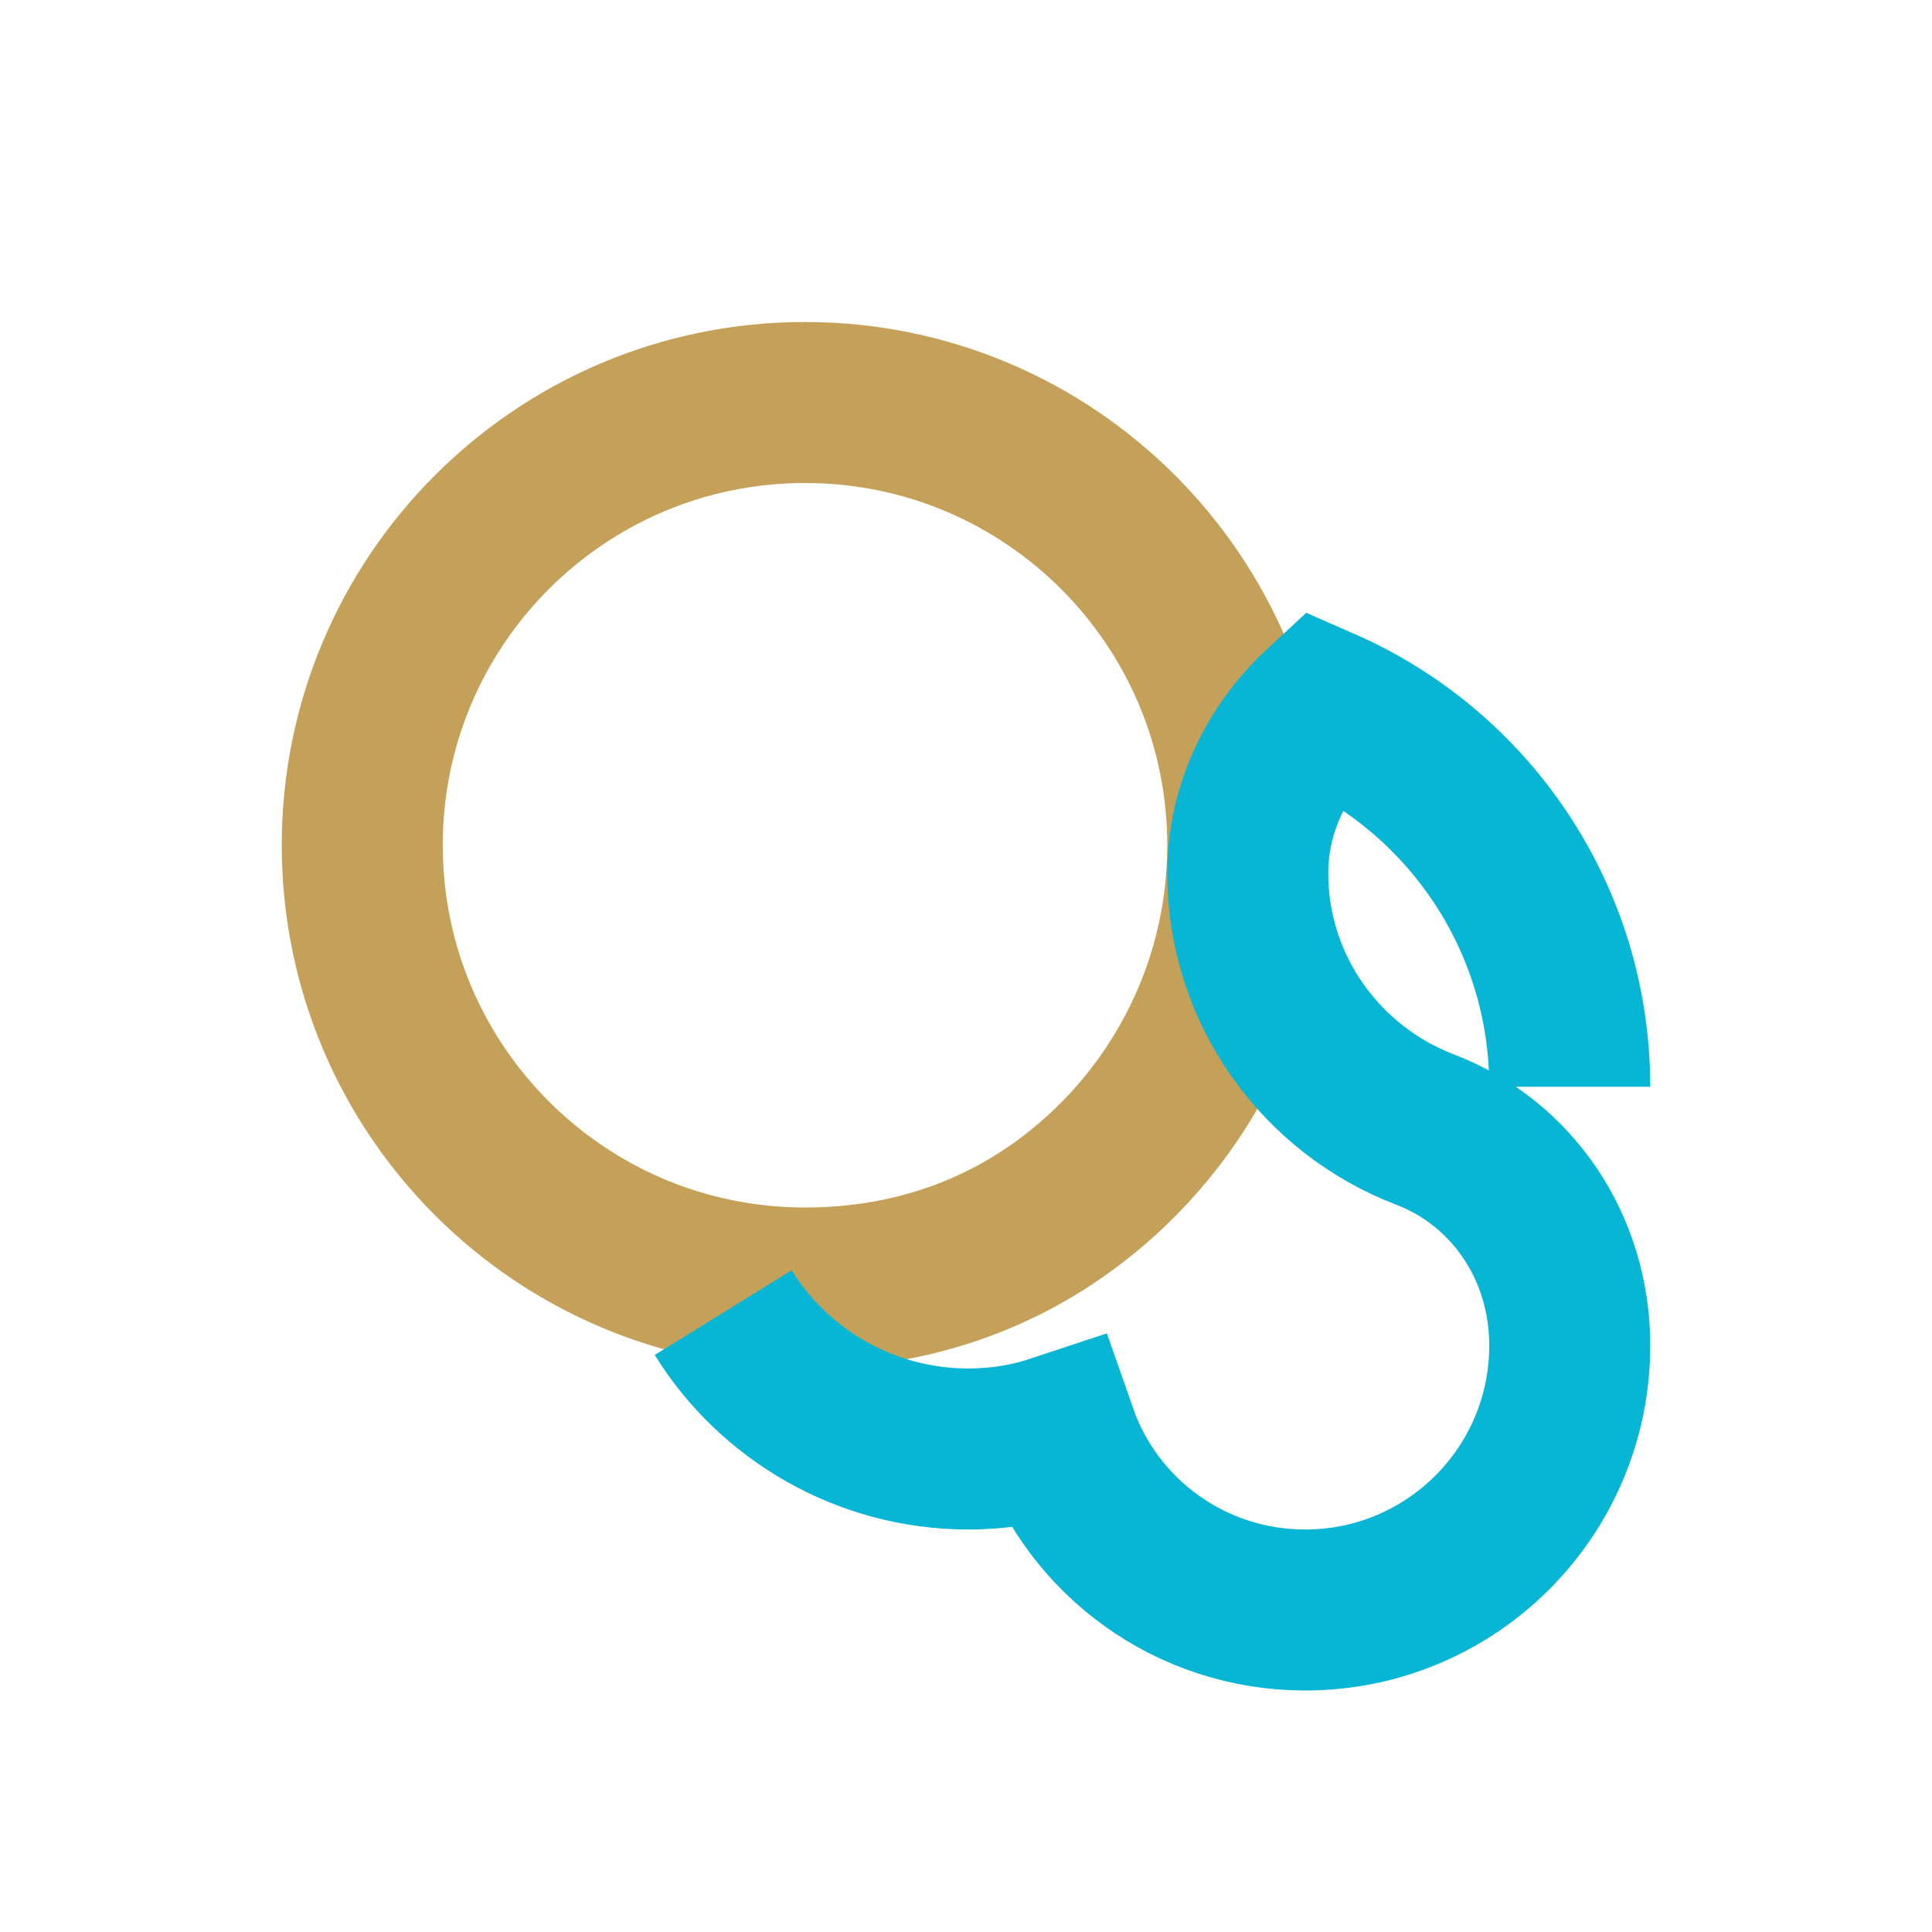
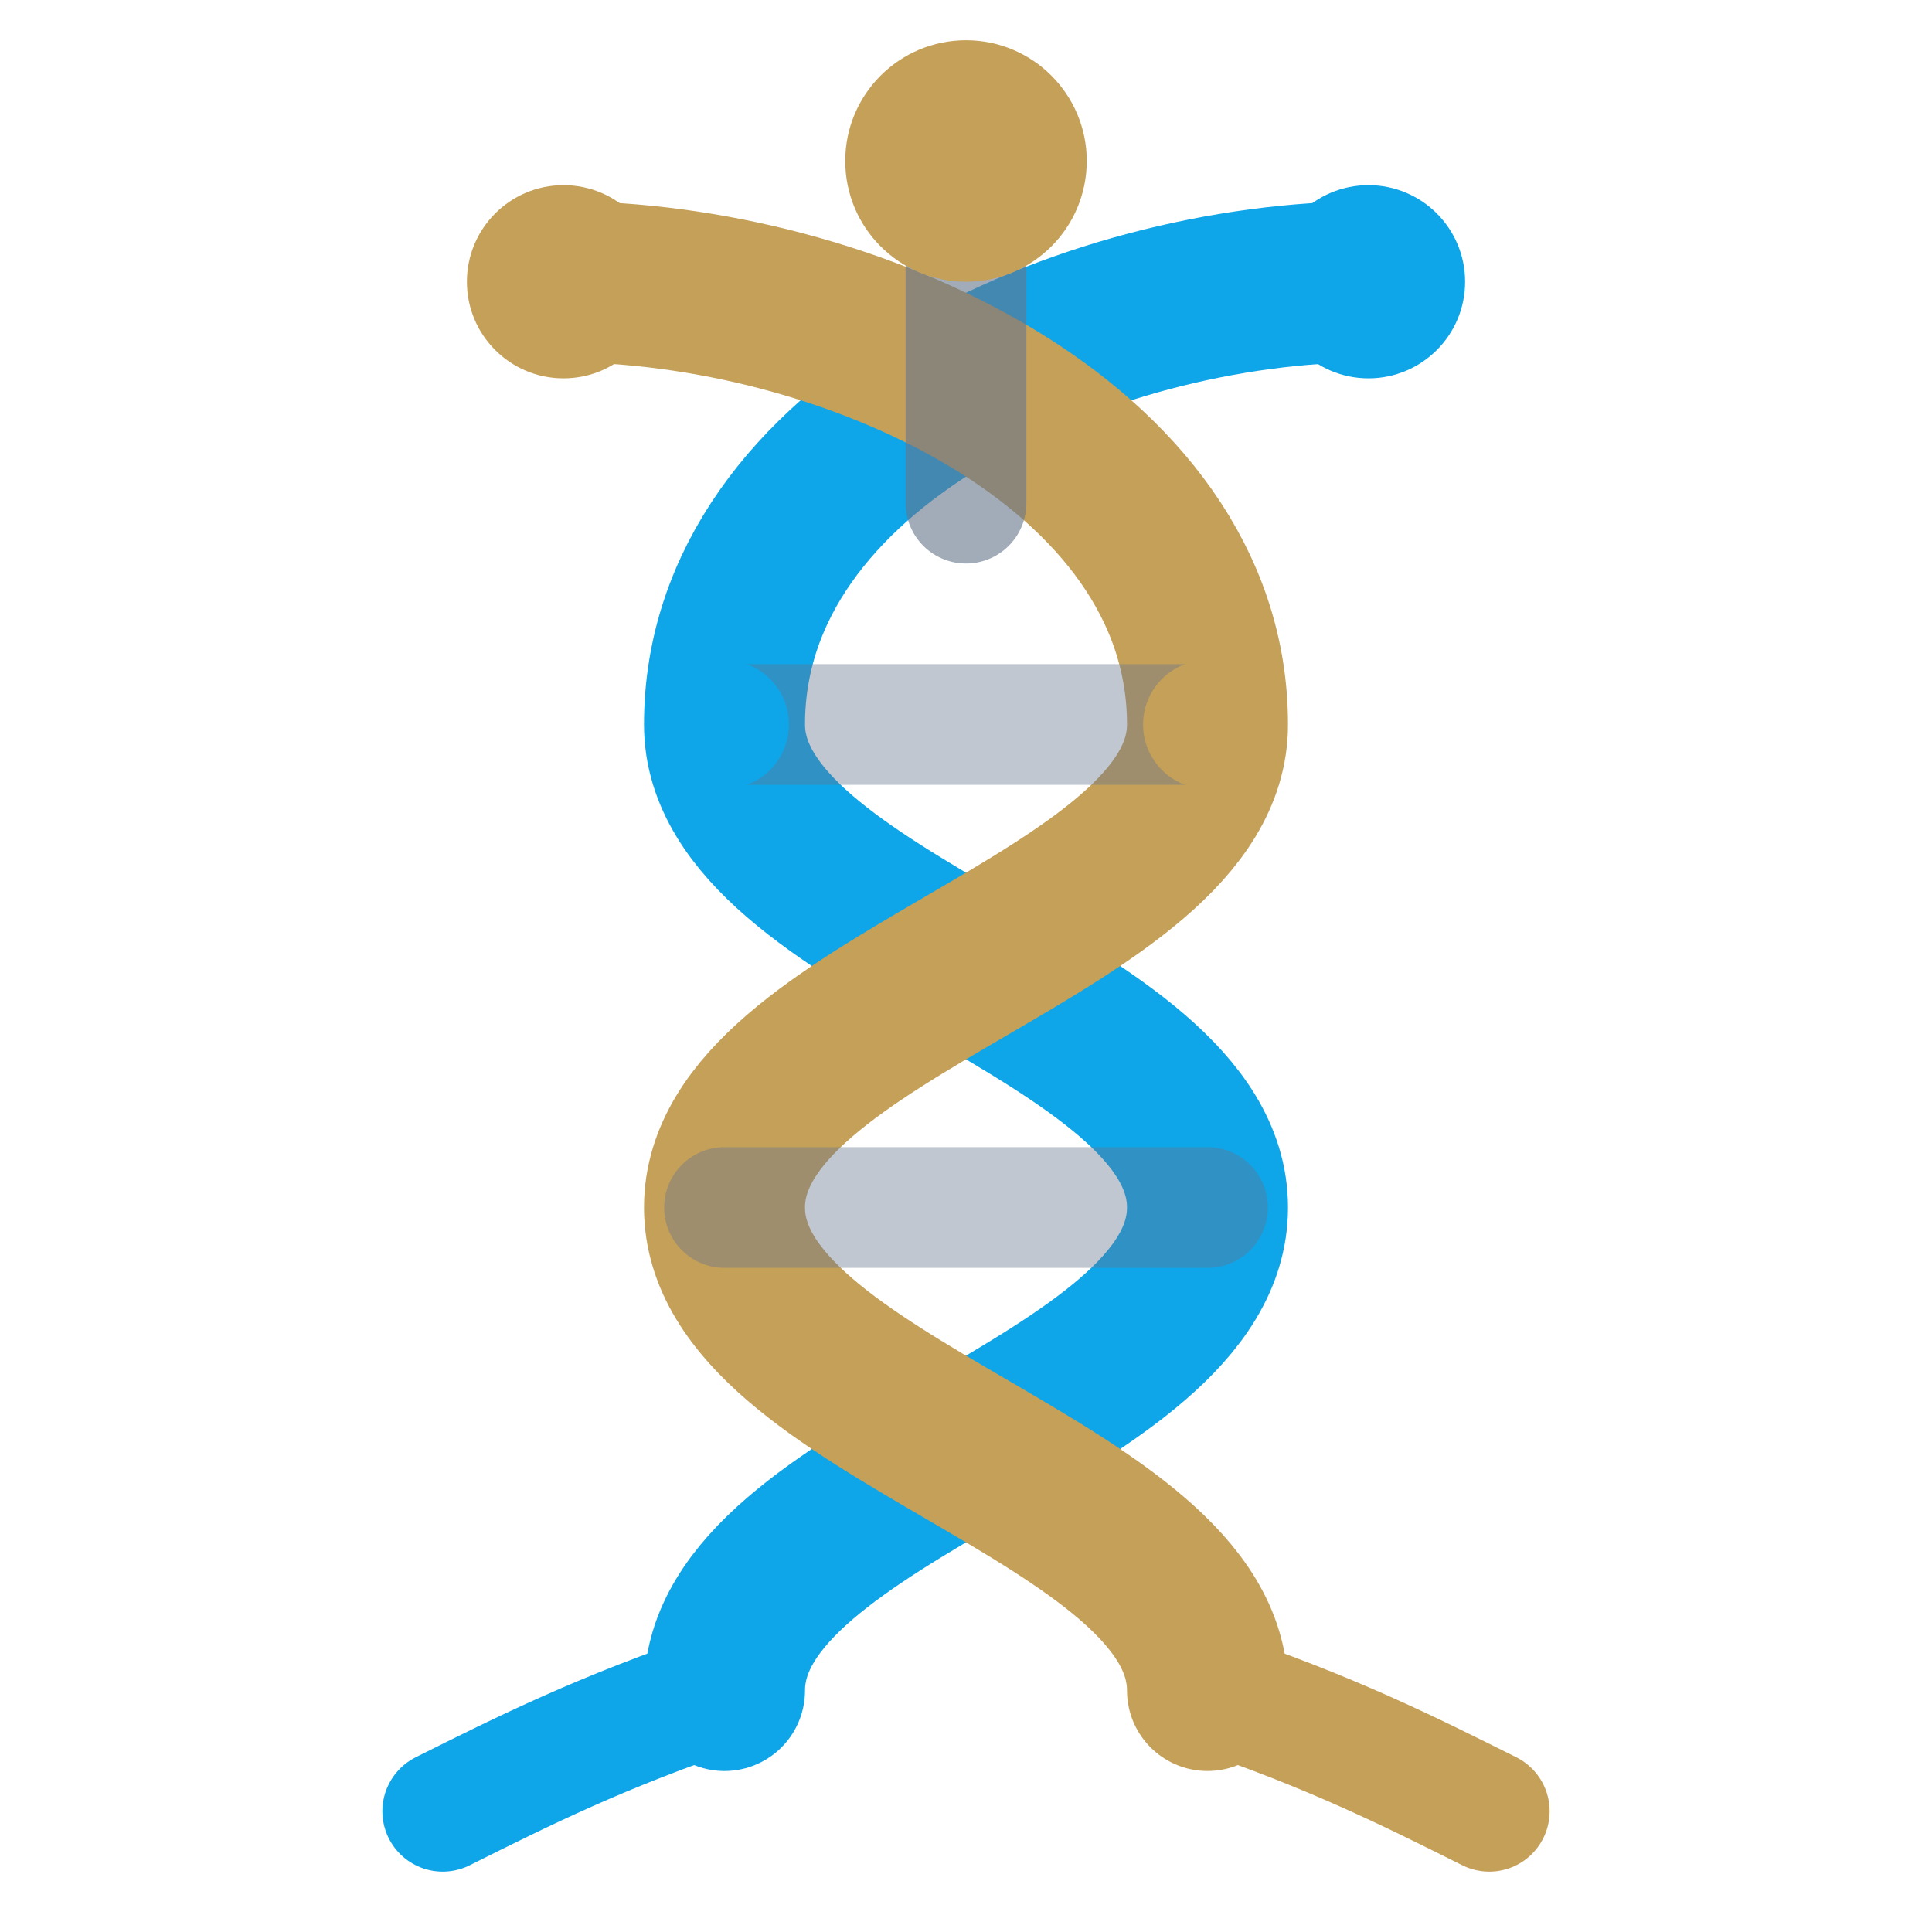
- <svg xmlns="http://www.w3.org/2000/svg" viewBox="0 0 24 24" fill="none" stroke="#C5A059" stroke-width="2">
-   <path d="M4.5 10.5C4.5 7.462 6.962 5 10 5C13.038 5 15.5 7.462 15.5 10.5C15.5 12.355 14.582 14.004 13.182 15.006C12.286 15.648 11.206 16 10 16C6.962 16 4.5 13.538 4.5 10.5Z" />
-   <path d="M19.5 13.5C19.5 11.393 18.233 9.582 16.425 8.791C15.865 9.309 15.5 10.038 15.5 10.846C15.5 12.3 16.417 13.541 17.703 14.032C18.776 14.443 19.5 15.485 19.5 16.714C19.5 18.529 18.029 20 16.214 20C14.79 20 13.576 19.095 13.131 17.823C12.788 17.937 12.417 18 12.03 18C10.748 18 9.611 17.32 8.984 16.306" stroke="#06B6D4" />
+ <svg xmlns="http://www.w3.org/2000/svg" viewBox="0 0 24 24" fill="none" stroke-linecap="round" stroke-linejoin="round">
+   <path d="M9 21c-1.5 0.5-2.5 1-3.5 1.5" stroke="#0ea5e9" stroke-width="1.5" />
+   <path d="M15 21c1.5 0.5 2.5 1 3.5 1.5" stroke="#c5a059" stroke-width="1.5" />
+   <path d="M9 21C9 18.5 15 17.5 15 15C15 12.5 9 11.5 9 9C9 5.5 13.5 3.5 17 3.5" stroke="#0ea5e9" stroke-width="2" />
+   <path d="M15 21C15 18.5 9 17.5 9 15C9 12.5 15 11.5 15 9C15 5.5 10.5 3.5 7 3.5" stroke="#c5a059" stroke-width="2" />
+   <line x1="9" y1="15" x2="15" y2="15" stroke="#64748b" stroke-width="1.5" opacity="0.4" />
+   <line x1="9" y1="9" x2="15" y2="9" stroke="#64748b" stroke-width="1.5" opacity="0.4" />
+   <line x1="12" y1="6.25" x2="12" y2="3" stroke="#64748b" stroke-width="1.5" opacity="0.6" />
+   <circle cx="12" cy="2" r="1.5" fill="#c5a059" stroke="none" />
+   <circle cx="7" cy="3.5" r="1.2" fill="#c5a059" stroke="none" />
+   <circle cx="17" cy="3.5" r="1.2" fill="#0ea5e9" stroke="none" />
+   <circle cx="9" cy="9" r="0.8" fill="#0ea5e9" stroke="none" />
+   <circle cx="15" cy="9" r="0.8" fill="#c5a059" stroke="none" />
</svg>
